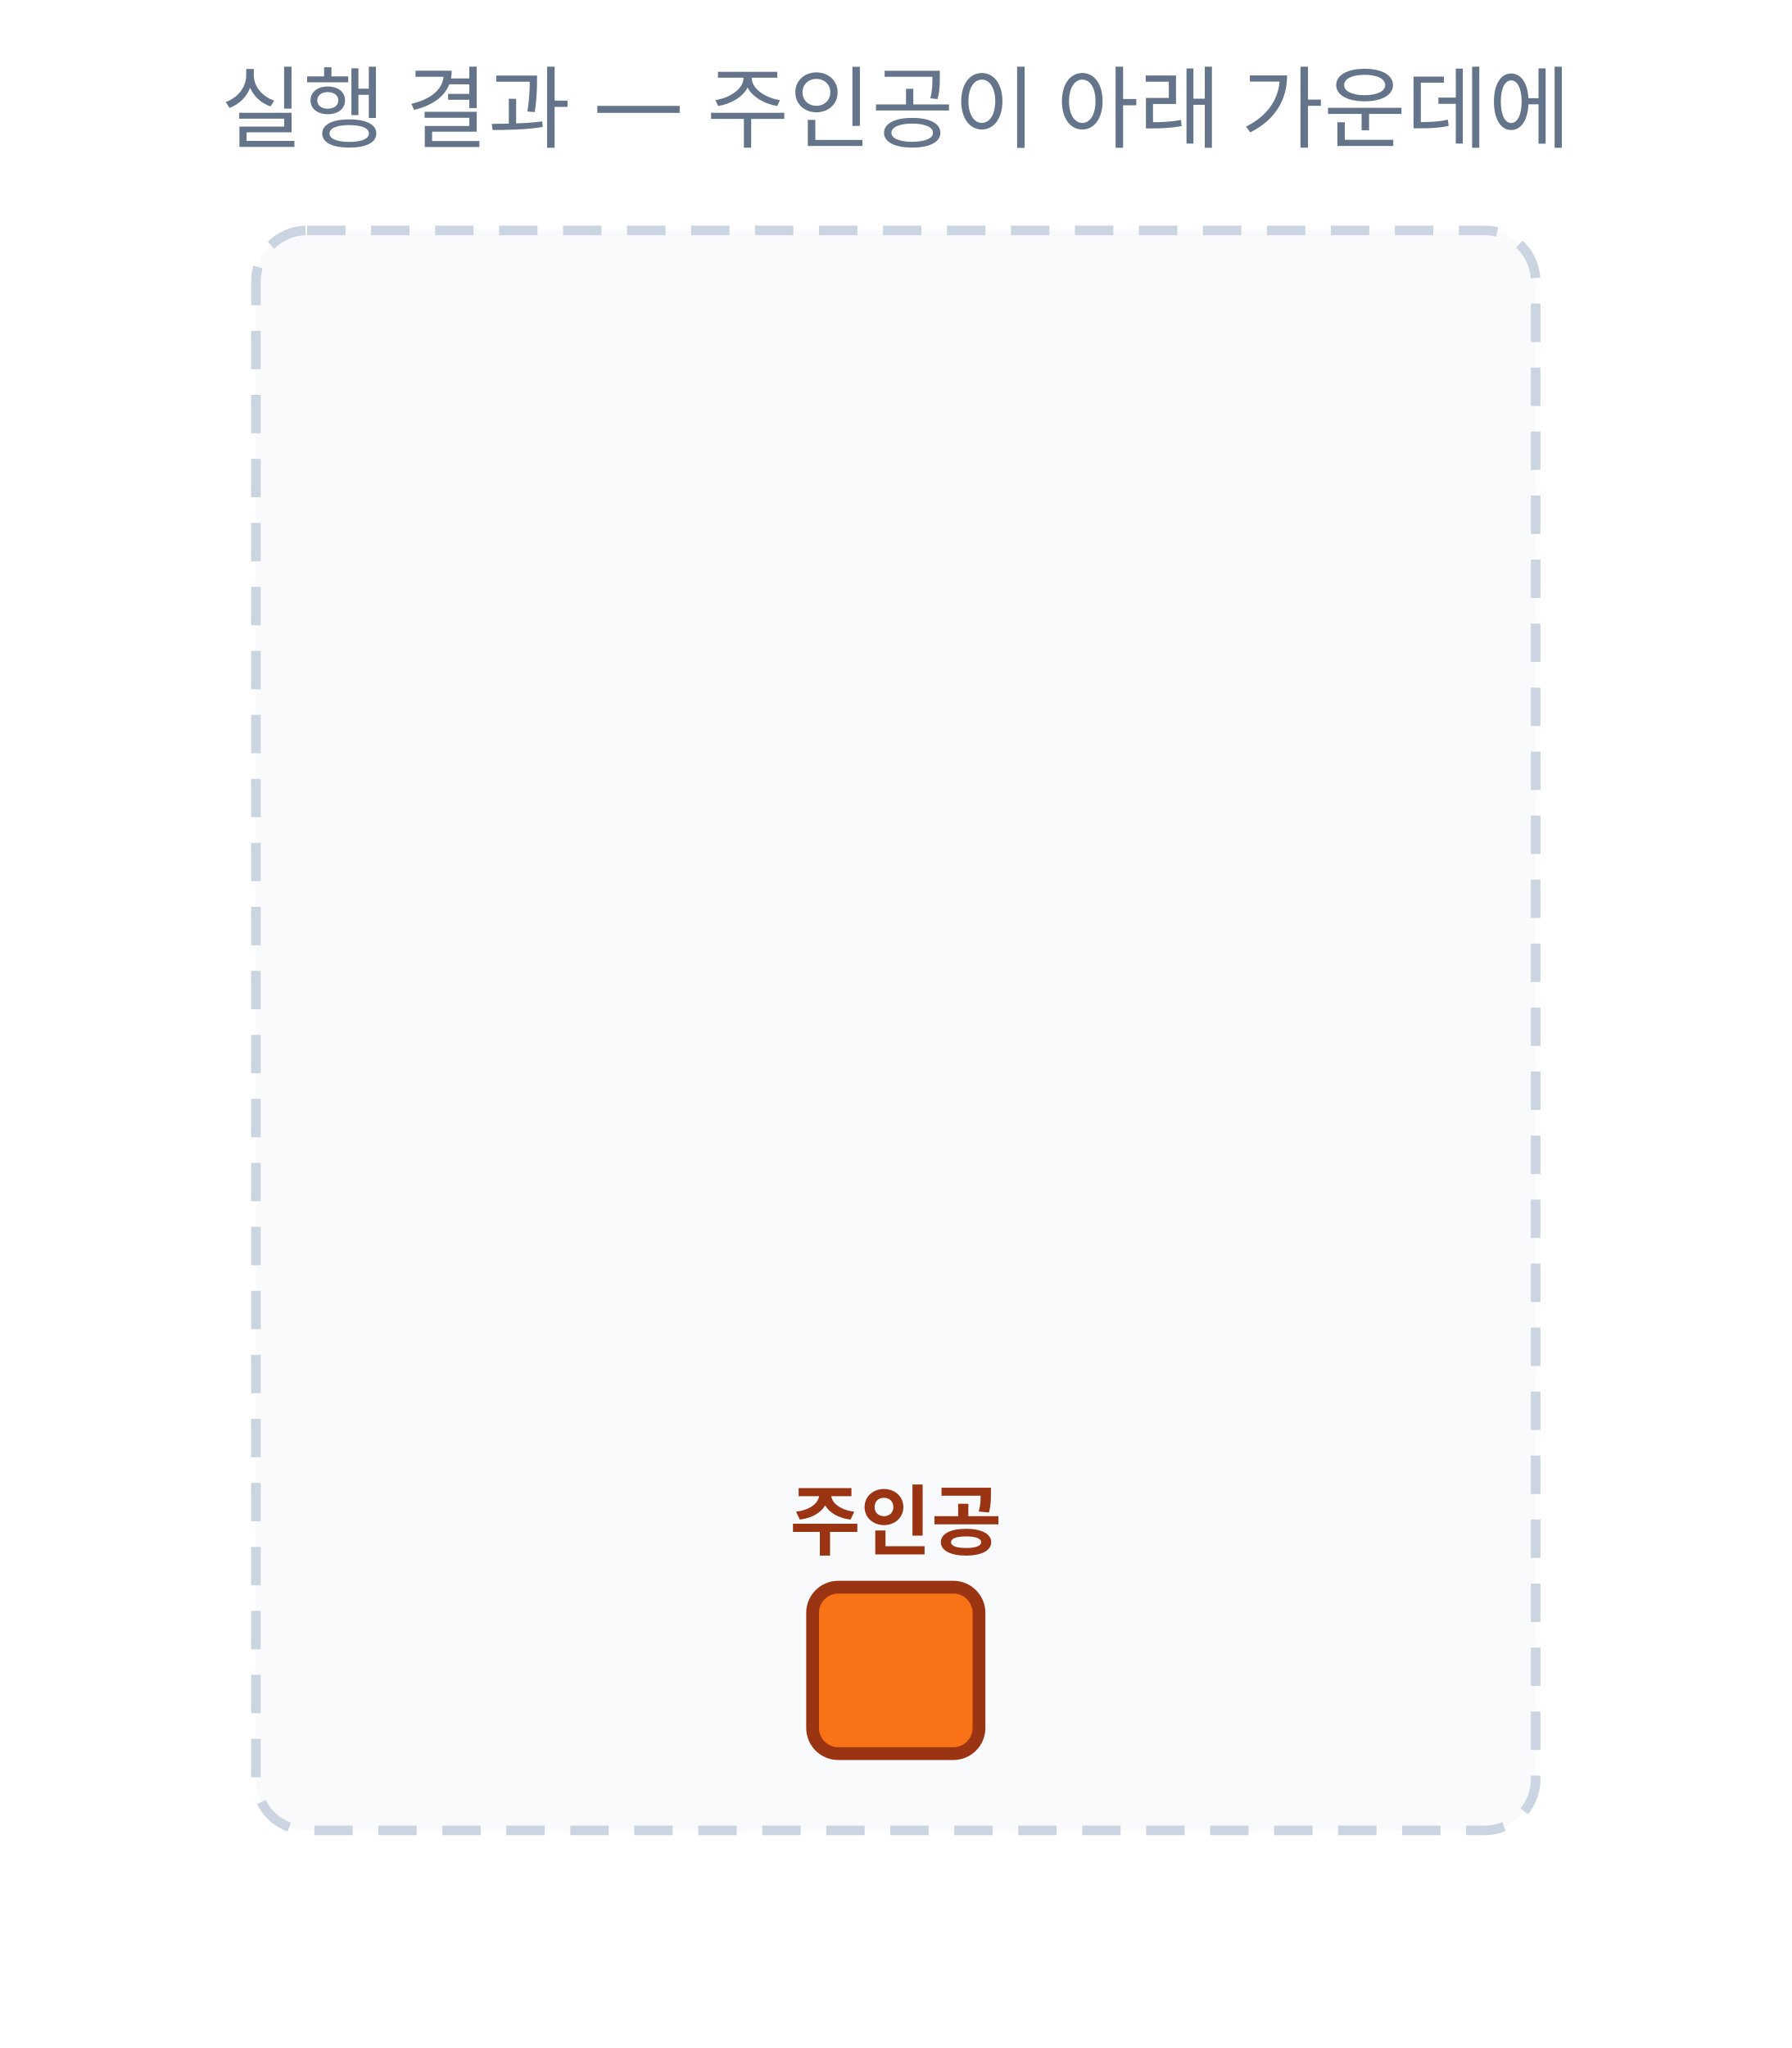
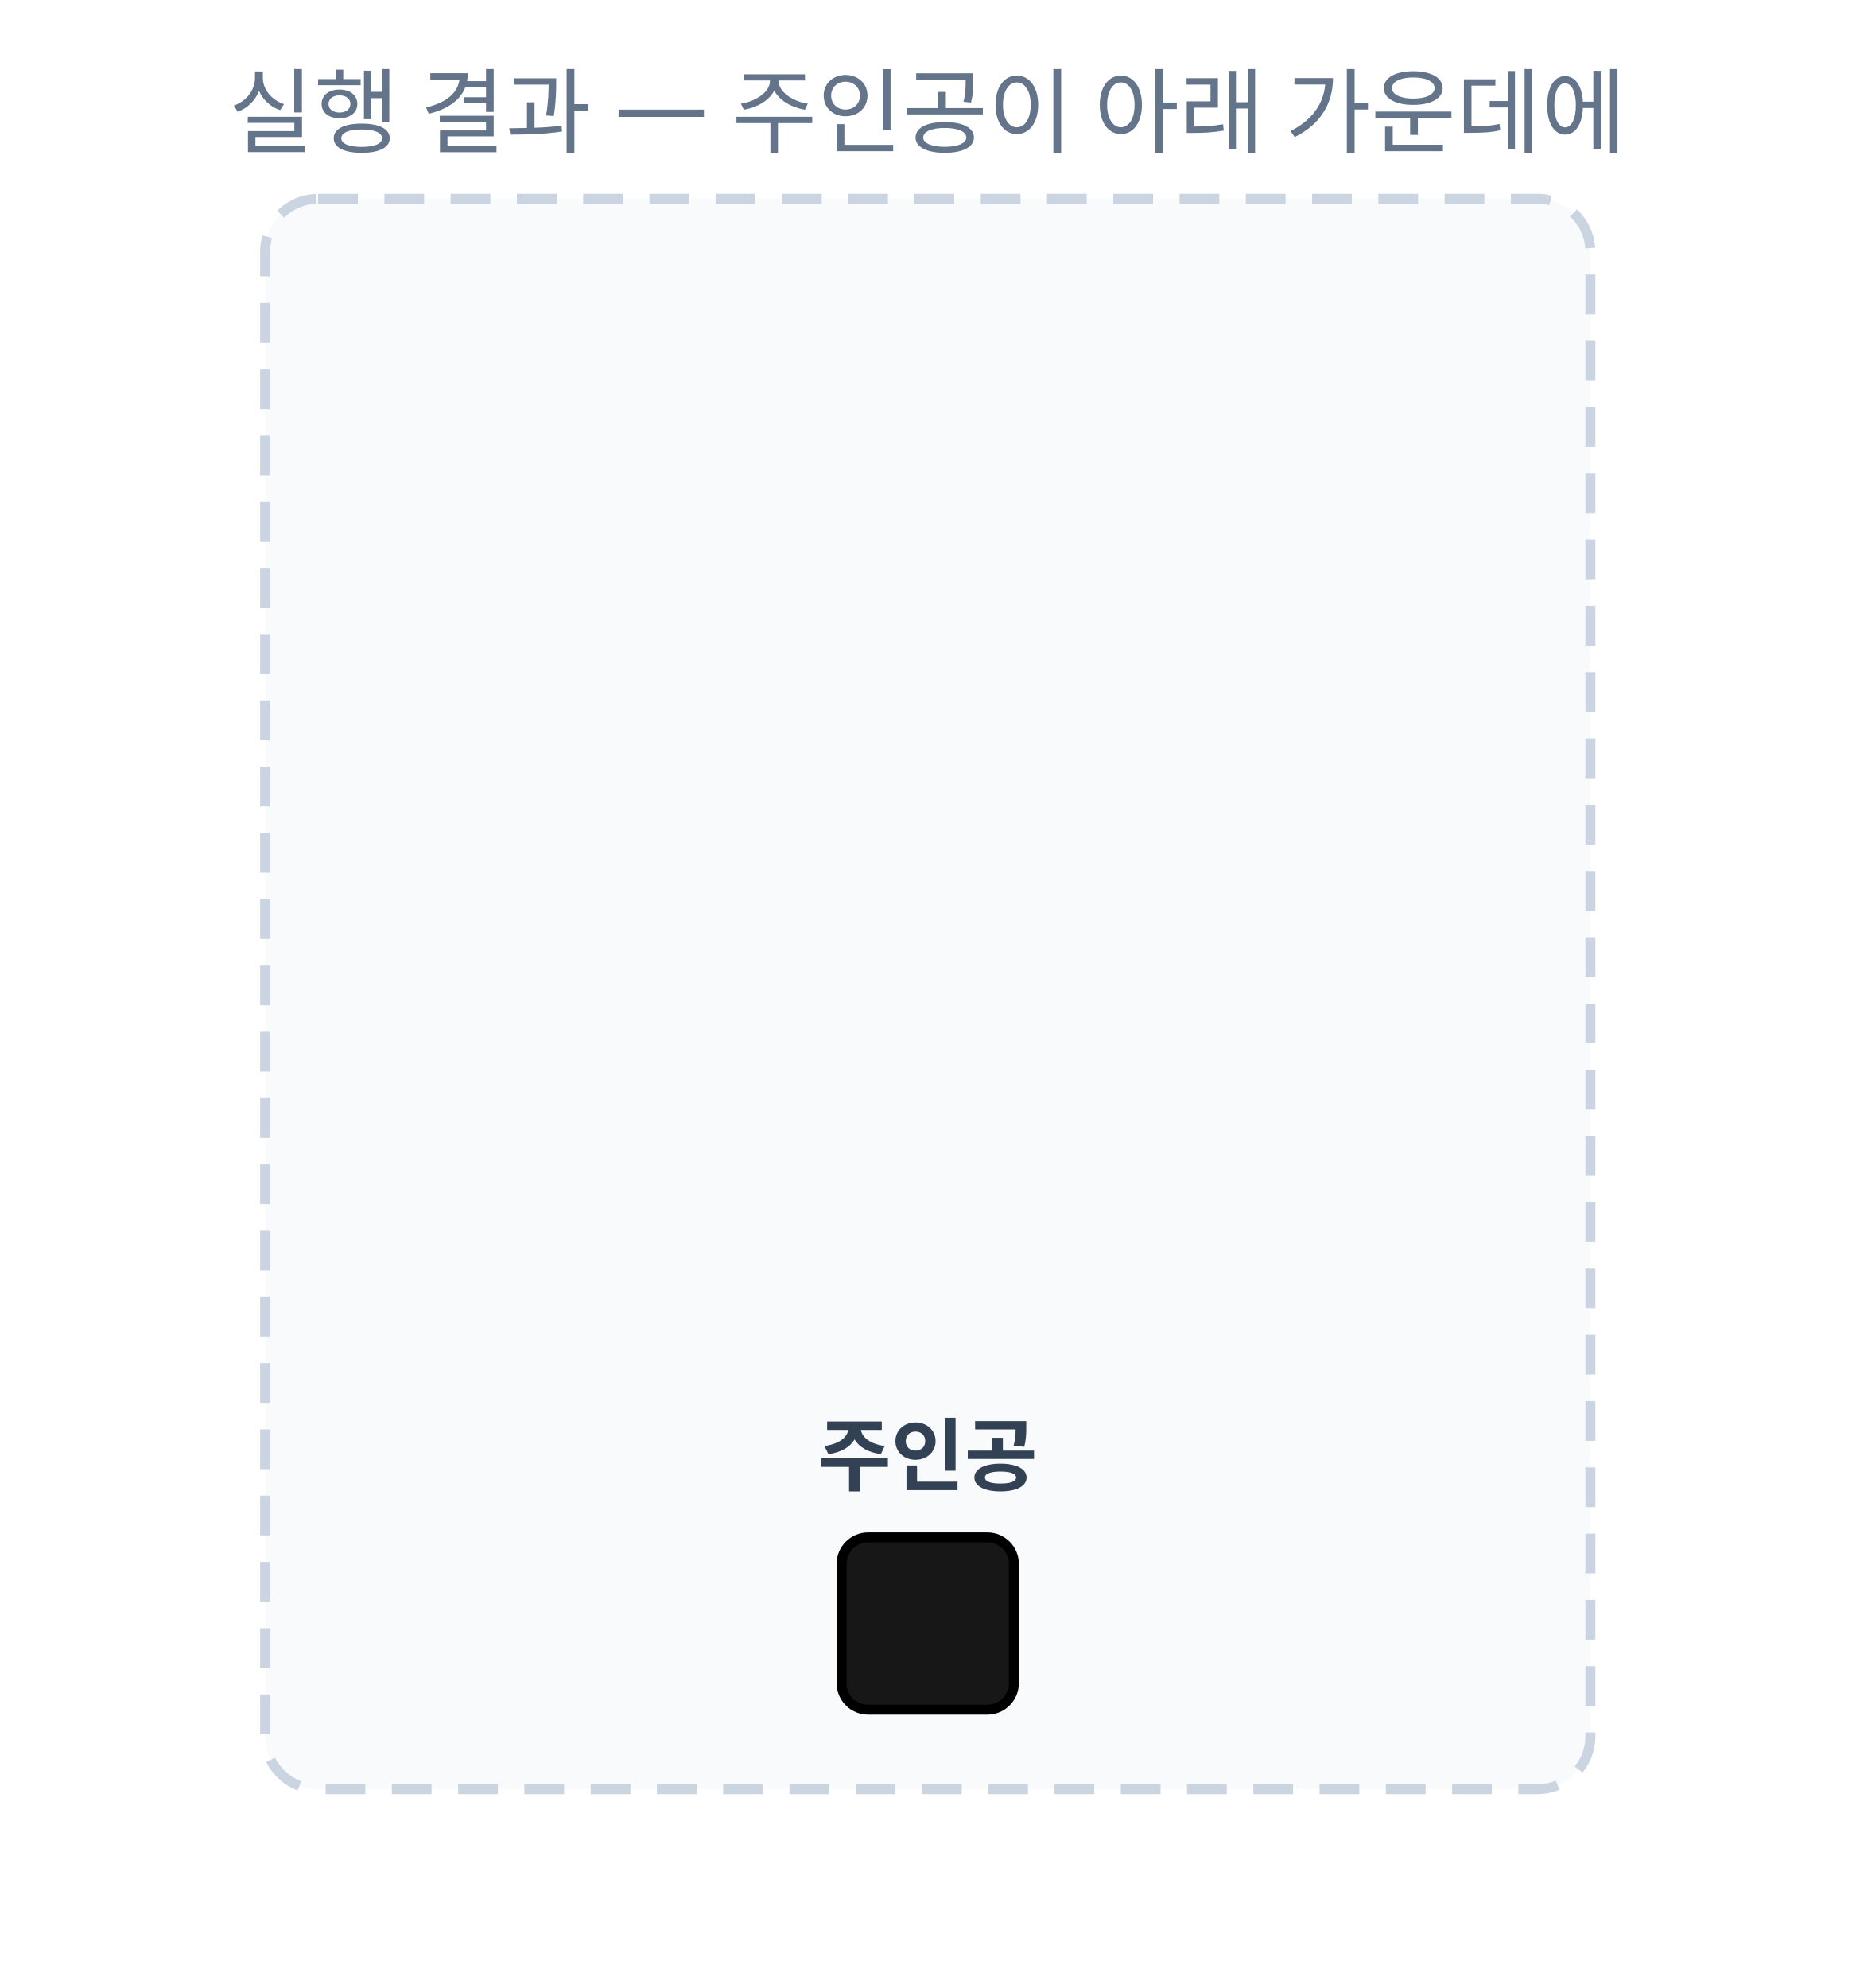
- <svg xmlns="http://www.w3.org/2000/svg" viewBox="0 0 280 320" font-family="'Noto Sans KR','Malgun Gothic','Apple SD Gothic Neo',sans-serif">
+ <svg xmlns="http://www.w3.org/2000/svg" viewBox="0 0 280 300" font-family="'Noto Sans KR','Malgun Gothic','Apple SD Gothic Neo',sans-serif">
  <text x="140" y="22" text-anchor="middle" font-size="14" fill="#64748b">실행 결과 — 주인공이 아래 가운데에</text>
-   <rect x="40" y="36" width="200" height="250" rx="8" fill="#f8fafc" stroke="#cbd5e1" stroke-width="1.5" stroke-dasharray="6 4" />
-   <text x="140" y="242" text-anchor="middle" font-size="12" font-weight="600" fill="#9a3412">주인공</text>
-   <rect x="127" y="248" width="26" height="26" rx="4" fill="#f97316" stroke="#9a3412" stroke-width="2" />
+   <rect x="40" y="30" width="200" height="240" rx="8" fill="#f8fafc" stroke="#cbd5e1" stroke-width="1.5" stroke-dasharray="6 4" />
+   <text x="140" y="224" text-anchor="middle" font-size="12" font-weight="600" fill="#334155">주인공</text>
+   <rect x="127" y="232" width="26" height="26" rx="4" fill="#171717" stroke="#000" stroke-width="1.5" />
</svg>
